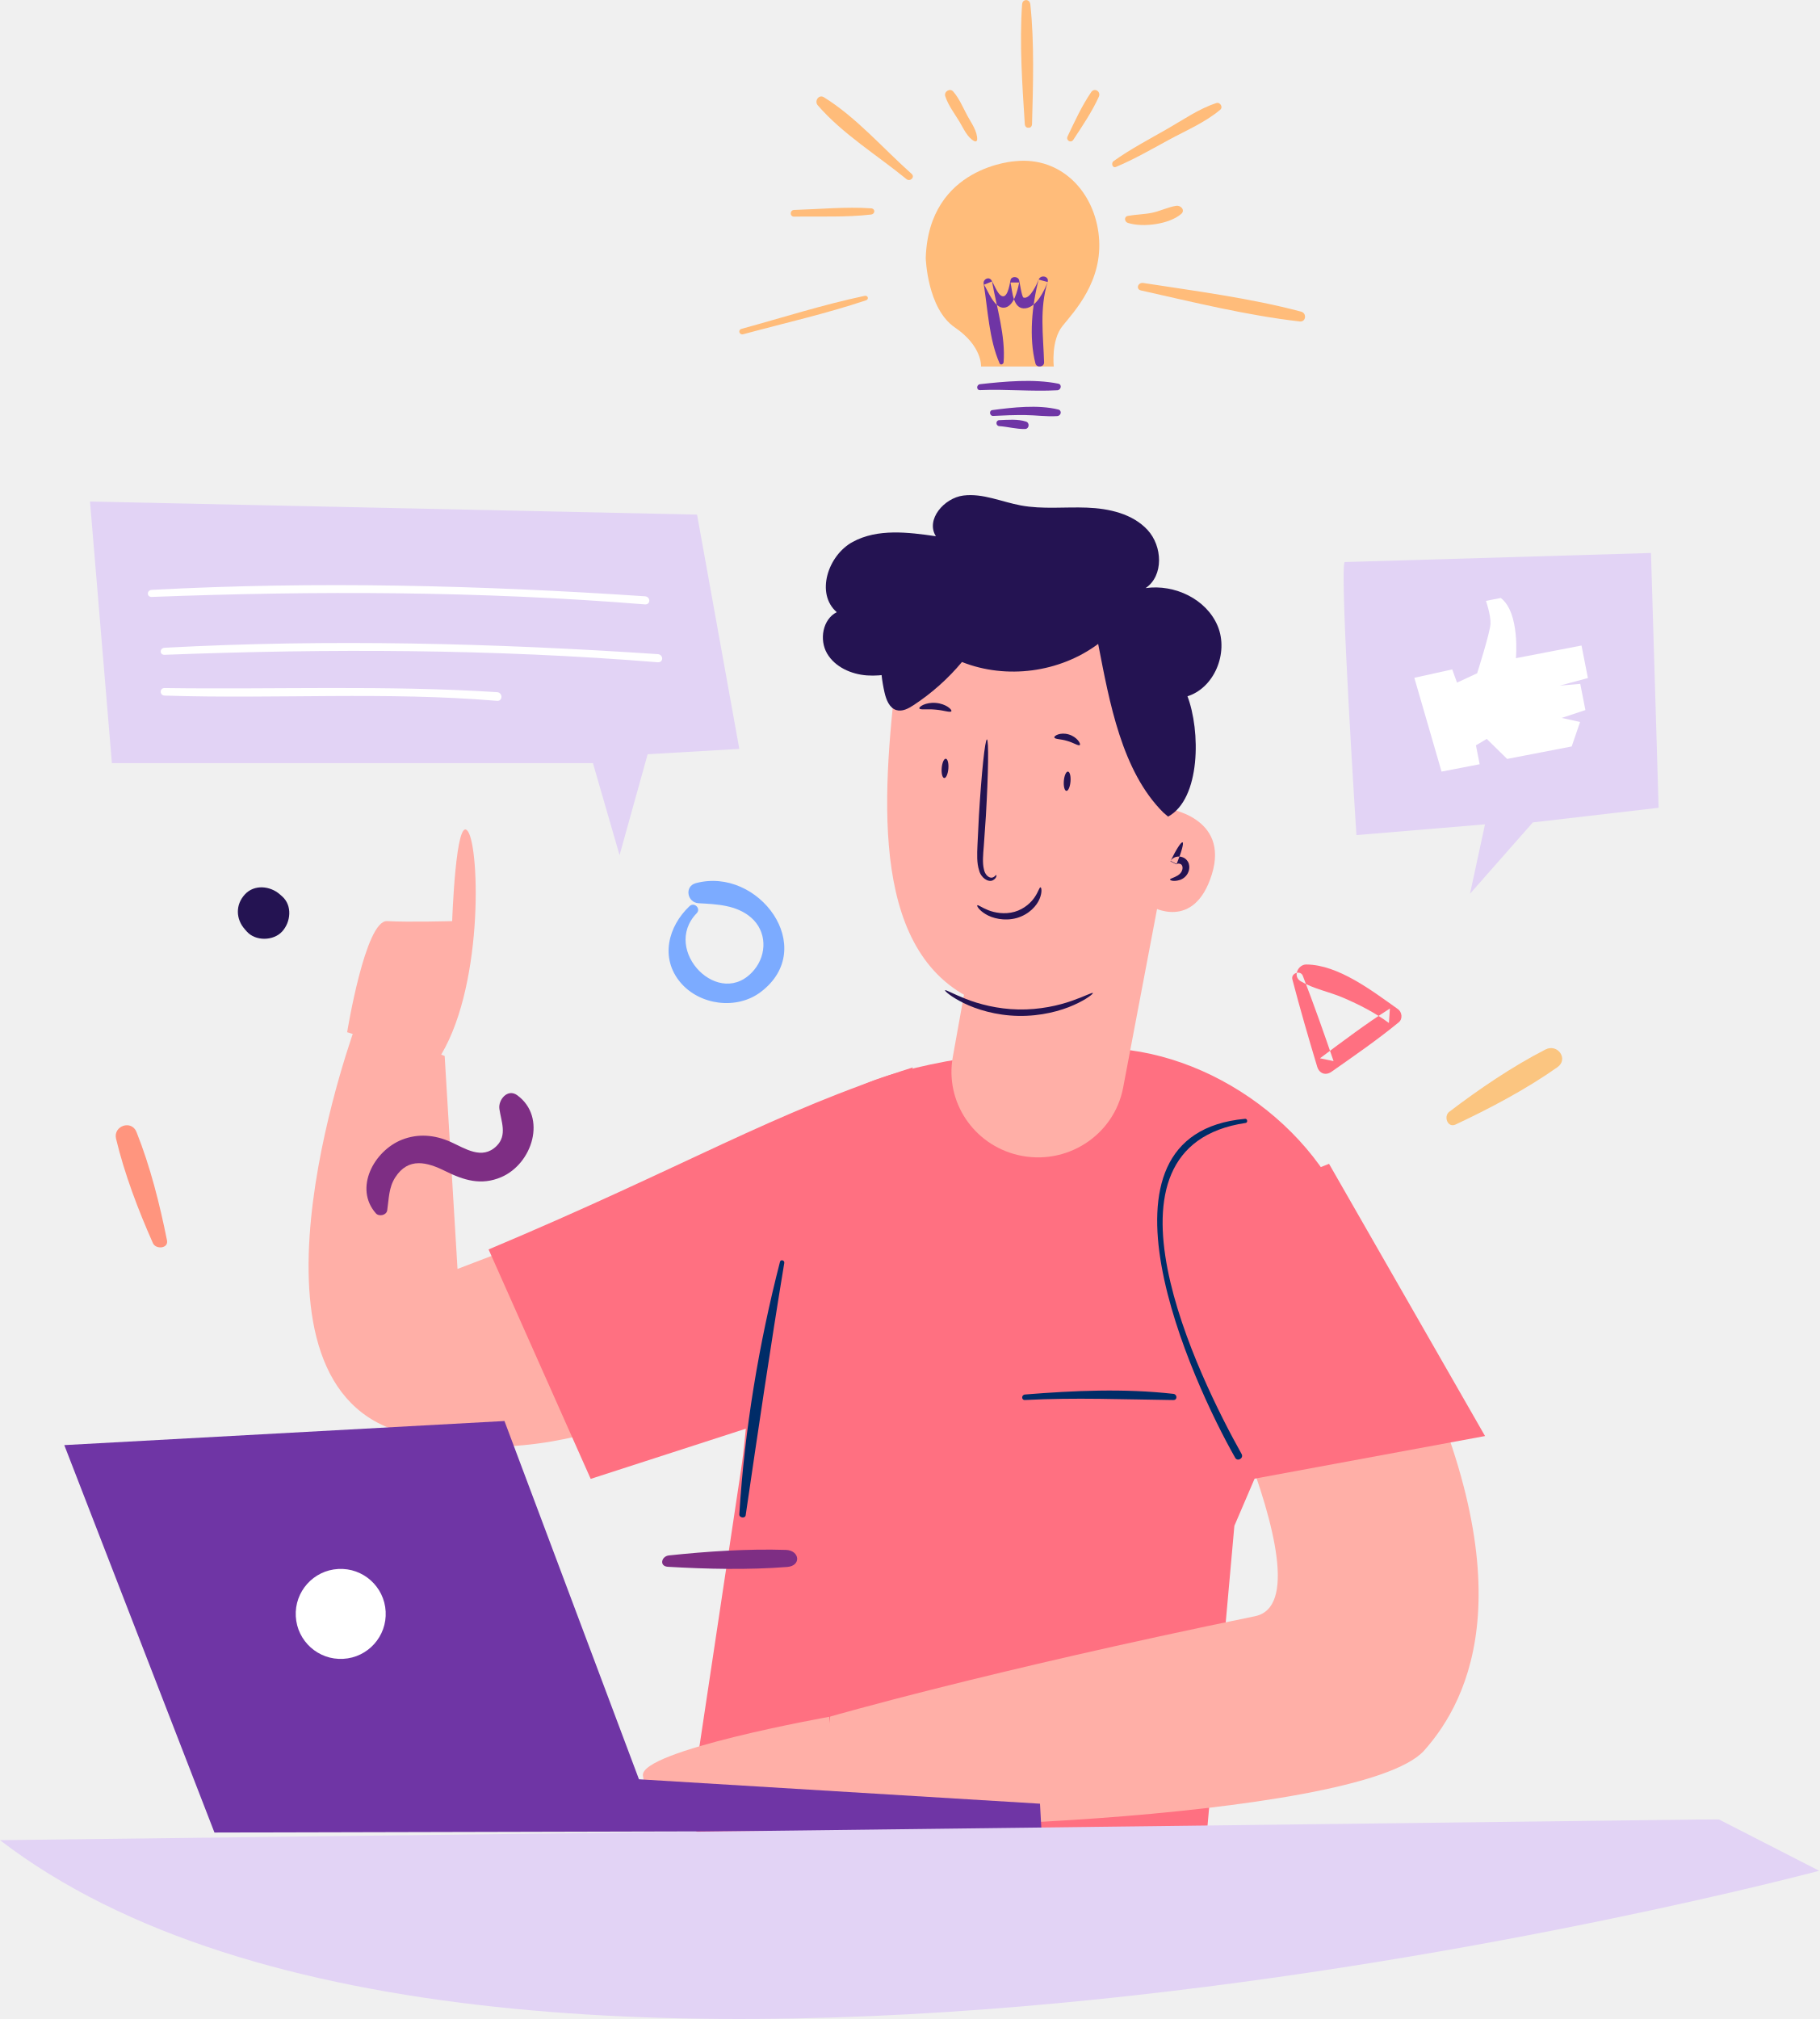
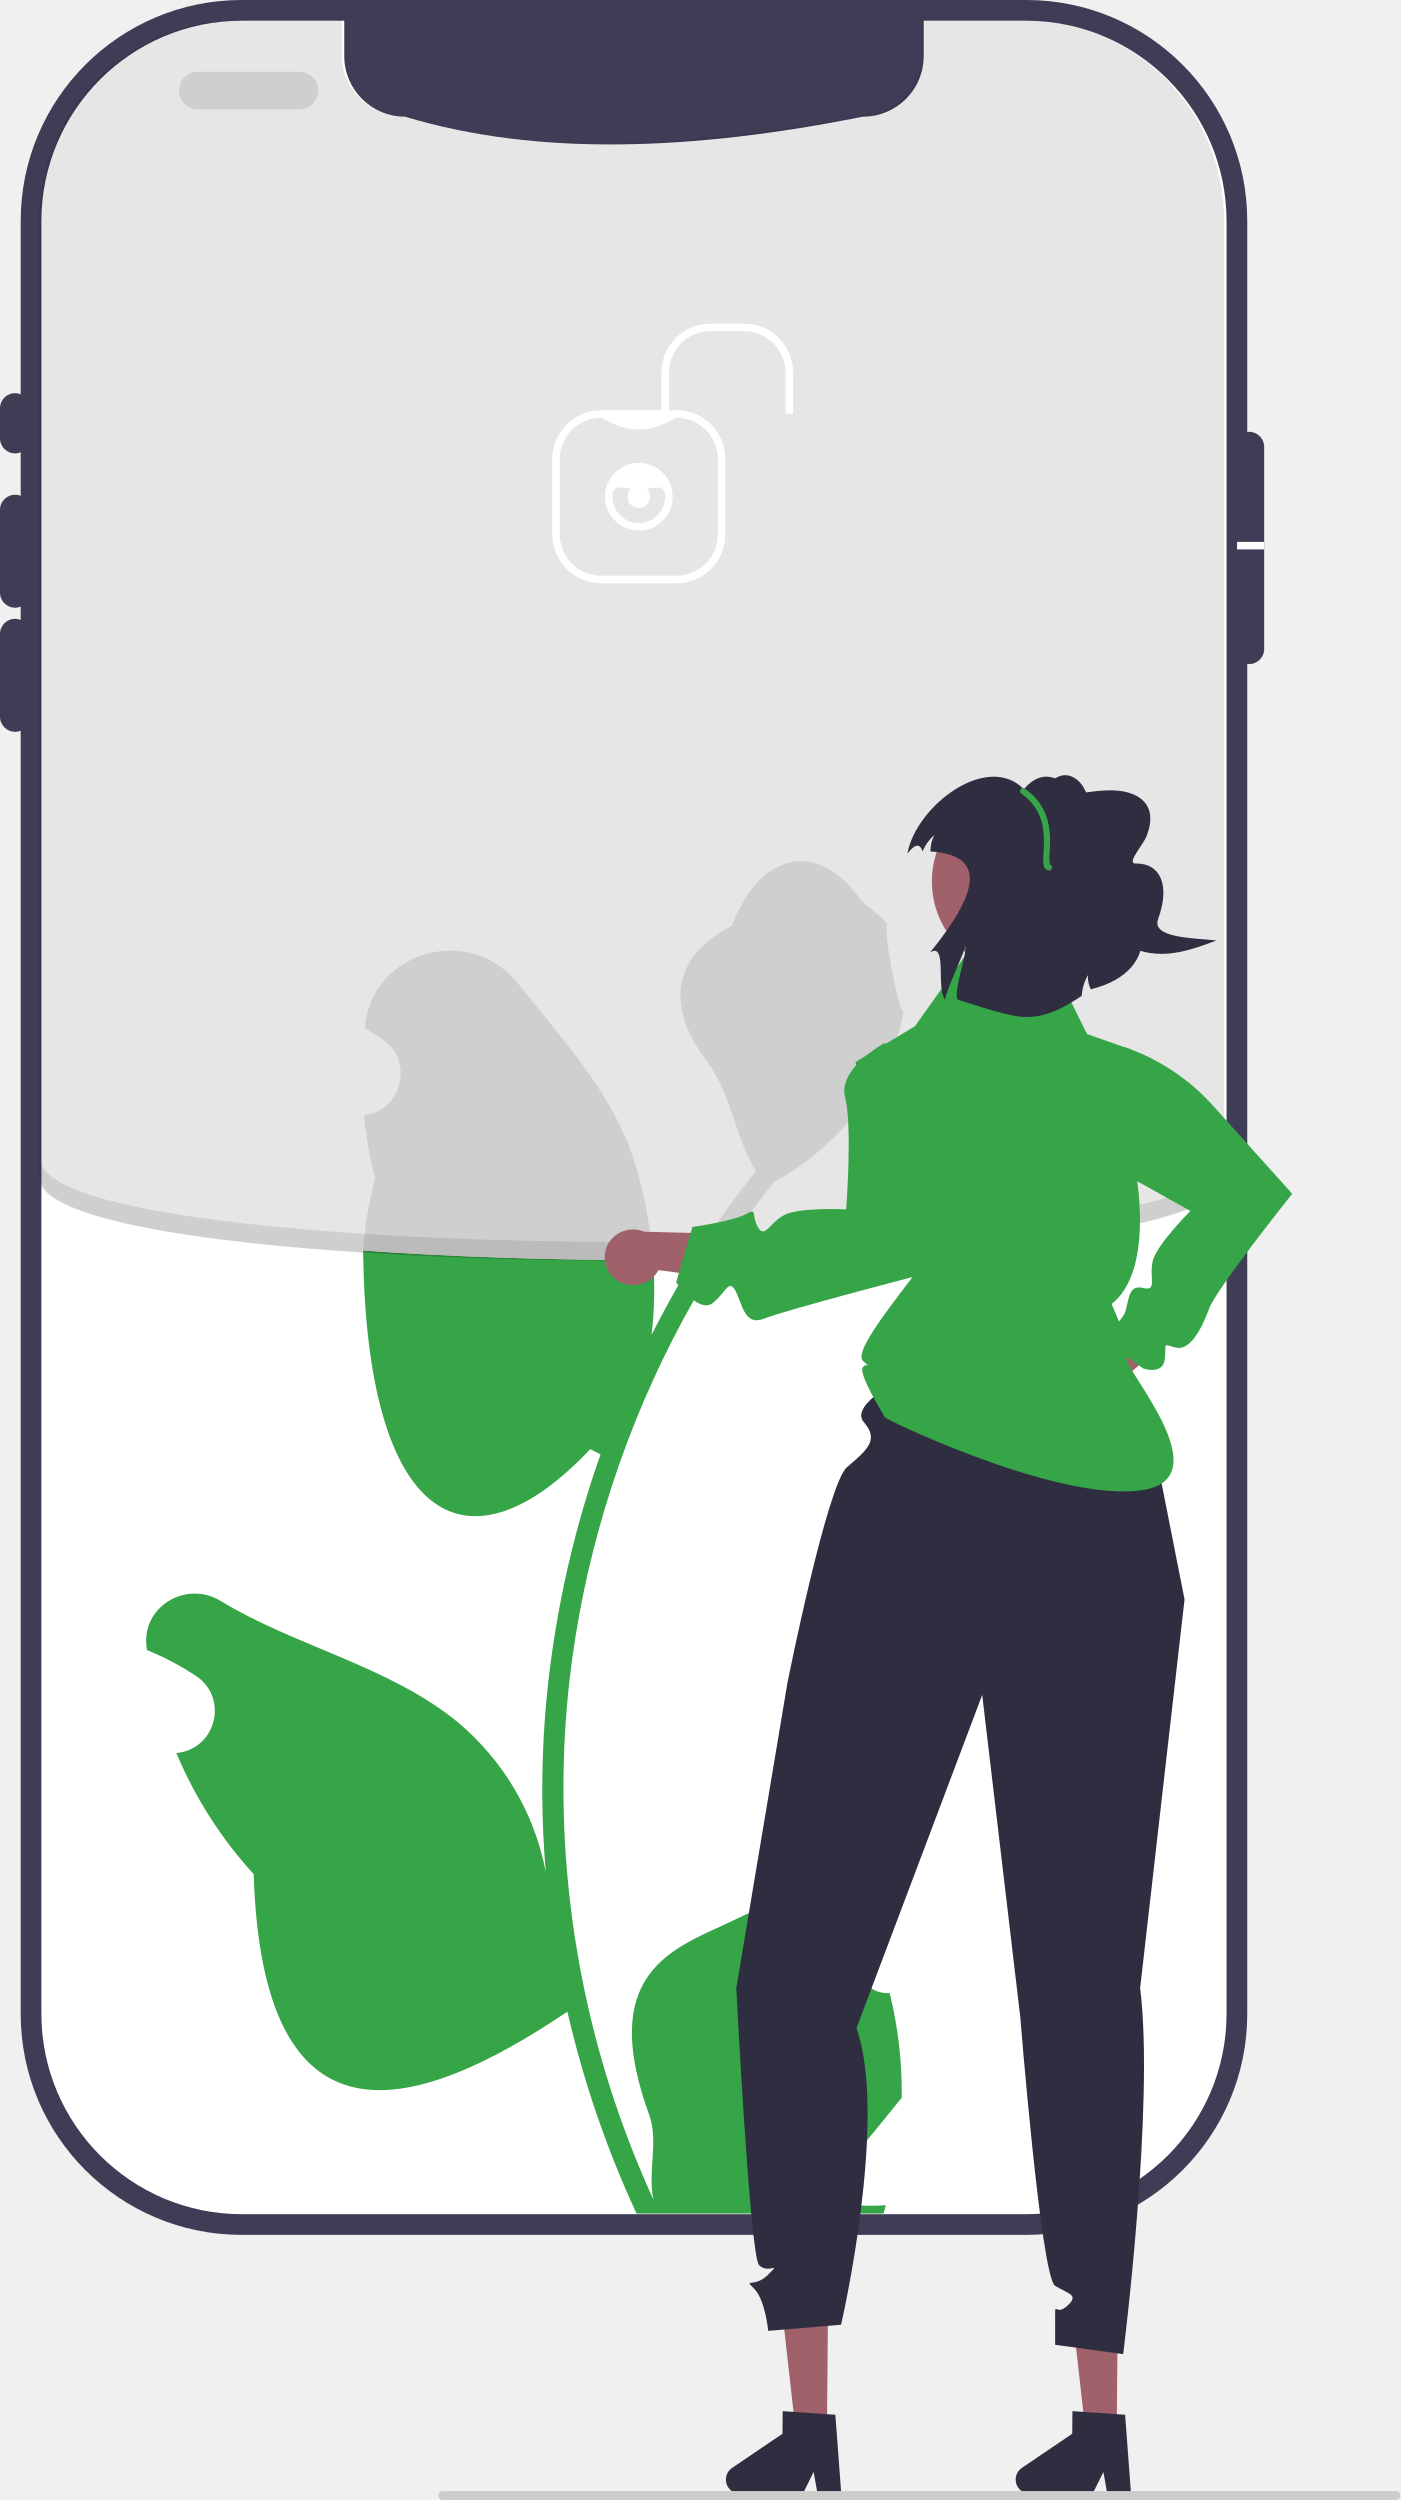
- <svg xmlns="http://www.w3.org/2000/svg" xmlns:xlink="http://www.w3.org/1999/xlink" width="283px" height="314px" viewBox="0 0 283 314" version="1.1">
-   <defs>
-     <polygon id="path-1" points="0 0.935 282.979 0.935 282.979 32 0 32" />
-     <polygon id="path-3" points="0.761 0.008 2.761 0.008 2.761 19.892 0.761 19.892" />
-   </defs>
-   <g id="Page-1" stroke="none" stroke-width="1" fill="none" fill-rule="evenodd">
-     <g id="03" transform="translate(-66, -98)">
-       <g id="Group-109" transform="translate(66, 98)">
-         <path d="M107.256,140.927 C103.921,144.082 102.654,148.993 105.832,152.782 C108.825,156.351 114.619,157.108 118.356,154.262 C127.38,147.398 117.975,134.73 108.236,137.352 C106.43,137.837 106.882,140.371 108.662,140.471 C111.511,140.63 114.557,140.739 116.833,142.704 C119.277,144.818 119.33,148.391 117.325,150.821 C112.018,157.254 102.797,147.781 108.371,142.029 C109.076,141.303 107.992,140.231 107.256,140.927" id="Fill-1" fill="#7CABFF" />
-         <path d="M201.028,152.315 C202.22,156.874 203.529,161.384 204.889,165.892 C205.218,166.977 206.213,167.316 207.115,166.682 C210.664,164.193 214.218,161.746 217.579,158.99 C218.226,158.46 218.085,157.392 217.445,156.938 C213.508,154.148 208.189,150.03 203.192,150 C201.922,149.994 201.033,151.839 202.321,152.607 C204.34,153.807 206.754,154.235 208.907,155.16 C211.395,156.226 213.857,157.477 216.049,159.097 C216.101,158.349 216.148,157.598 216.198,156.85 C212.438,159.242 208.901,161.919 205.325,164.587 C206.029,164.732 206.733,164.879 207.437,165.024 C205.911,160.572 204.346,156.149 202.655,151.761 C202.298,150.836 200.774,151.343 201.028,152.315" id="Fill-3" fill="#FF7081" />
-         <path d="M226.412,174.89 C231.83,172.343 237.374,169.415 242.255,165.977 C244.046,164.714 242.281,162.25 240.392,163.222 C235.174,165.904 230.088,169.371 225.433,172.907 C224.501,173.617 225.187,175.467 226.412,174.89" id="Fill-5" fill="#FBC580" />
-         <path d="M25.977,192.91 C24.848,187.274 23.378,181.424 21.235,176.061 C20.448,174.09 17.575,175.113 18.053,177.101 C19.367,182.588 21.484,188.147 23.78,193.325 C24.241,194.364 26.233,194.186 25.977,192.91" id="Fill-7" fill="#FF957E" />
-         <path d="M43.882,139.402 L43.539,139.1 C42.031,137.767 39.558,137.506 38.091,139.1 C36.609,140.711 36.664,142.924 38.091,144.535 C38.193,144.649 38.293,144.761 38.393,144.877 C39.744,146.396 42.524,146.353 43.882,144.877 C45.233,143.408 45.507,140.835 43.882,139.402" id="Fill-9" fill="#241352" />
-         <path d="M187.002,293.19 C187.002,293.19 129.925,306.421 107,283.573 L115.203,229.001 C117.696,213.314 116.21,183.134 128.264,172.427 C130.596,170.354 132.842,169.323 132.842,169.323 C141.298,165.253 156.341,163.055 170.787,163 C188.334,162.933 206.394,176.155 211,193.028 L192.008,237.299 L187.002,293.19 Z" id="Fill-11" fill="#FF7081" />
-         <path d="M182.335,199.783 C182.335,199.783 207.935,248.749 195.226,251.356 C153.404,259.934 129.132,266.969 129.132,266.969 L127,283.093 C127.623,285.531 211.607,283.425 221.555,272.22 C228.578,264.309 237.916,246.028 218.051,206.46 L212.016,193 L182.335,199.783 Z" id="Fill-13" fill="#FFAFA7" />
-         <path d="M135,172.907 L71.166,197.349 L69.168,164.228 L55.502,159 C55.502,159 35.685,212.164 60.468,222.062 C85.252,231.962 113.177,213.67 113.177,213.67 L135,172.907 Z" id="Fill-15" fill="#FFAFA7" />
-         <path d="M142,166 C120.03,173.052 106.928,181.317 76,194.315 L91.882,230 L119.255,221.145 L142,166 Z" id="Fill-17" fill="#FF7081" />
-         <polyline id="Fill-19" fill="#FF7081" points="179.006 192.407 194.978 230 231 223.337 206.732 181 178 192.407" />
-         <path d="M159.435,217.734 C167.16,217.328 174.79,217.644 182.509,217.74 C183.184,217.75 183.143,216.848 182.509,216.776 C174.902,215.916 167.048,216.26 159.435,216.878 C158.861,216.926 158.849,217.766 159.435,217.734" id="Fill-21" fill="#002C68" />
-         <path d="M193.684,174.001 C167.713,176.368 185.477,215.015 192.133,226.715 C192.501,227.367 193.497,226.783 193.131,226.127 C186.515,214.306 168.812,178.34 193.769,174.641 C194.126,174.588 194.047,173.967 193.684,174.001" id="Fill-23" fill="#002C68" />
-         <path d="M121.326,196.244 C118.03,209.038 115.817,222.343 115.001,235.517 C114.966,236.062 115.912,236.2 115.993,235.648 C117.909,222.55 119.836,209.488 121.995,196.421 C122.064,196.005 121.437,195.813 121.326,196.244" id="Fill-25" fill="#002C68" />
-         <path d="M183.297,125 C183.698,119.45 184.104,113.9 184.506,108.349 C188.881,107.12 191.157,101.54 189.409,97.355 C187.664,93.171 182.707,90.821 178.205,91.462 C181.045,89.534 180.829,84.93 178.498,82.413 C176.167,79.897 172.516,79.081 169.082,78.949 C165.649,78.817 162.175,79.232 158.797,78.608 C155.806,78.052 152.875,76.686 149.856,77.066 C146.837,77.447 143.951,80.835 145.579,83.398 C141.225,82.761 136.514,82.181 132.644,84.276 C128.775,86.37 126.833,92.329 130.157,95.206 C127.961,96.322 127.412,99.492 128.647,101.621 C129.882,103.747 132.411,104.866 134.868,105.043 C137.328,105.217 139.767,104.597 142.154,103.982" id="Fill-27" fill="#241352" />
-         <path d="M182.445,114.257 L181.58,125.747 C181.58,125.747 191.264,127.065 188.506,135.975 C185.743,144.885 179.119,140.987 179.119,140.987 C179.119,140.987 177.461,163.822 154.271,156.582 C135.814,150.818 136.942,126.713 139.285,106.162 C140.194,98.2 147.66,92.725 155.459,94.257 L169.401,96.997 C177.461,98.58 183.067,106 182.445,114.257" id="Fill-29" fill="#FFAFA7" />
-         <path d="M181,136 L174.705,169.15 C173.285,176.618 165.83,181.396 158.343,179.634 C151.406,177.999 146.963,171.308 148.209,164.374 L151.626,145.374 L181,136 Z" id="Fill-31" fill="#FFAFA7" />
-         <path d="M154.978,136.089 C155.015,136.076 155.084,136.575 154.41,136.92 C153.711,137.248 152.589,136.533 152.301,135.359 C151.927,134.228 151.983,132.859 152.044,131.453 C152.118,129.958 152.195,128.433 152.274,126.833 C152.666,120.279 153.219,114.983 153.52,115 C153.815,115.022 153.742,120.349 153.354,126.905 C153.242,128.501 153.139,130.028 153.035,131.521 C152.917,132.94 152.807,134.178 153.033,135.131 C153.197,136.094 153.864,136.566 154.298,136.494 C154.742,136.415 154.904,136.028 154.978,136.089" id="Fill-33" fill="#241352" />
-         <path d="M147.005,154.015 C147.113,153.888 148.247,154.578 150.243,155.356 C152.221,156.137 155.134,156.936 158.433,156.996 C161.737,157.057 164.683,156.368 166.698,155.659 C168.729,154.956 169.895,154.309 169.995,154.44 C170.079,154.534 169.06,155.402 167.029,156.306 C165.02,157.211 161.921,158.062 158.409,157.996 C154.9,157.933 151.846,156.967 149.879,155.989 C147.895,155.01 146.92,154.105 147.005,154.015" id="Fill-35" fill="#241352" />
-         <path d="M152.021,140.794 C152.154,140.692 152.687,141.147 153.703,141.545 C154.694,141.948 156.263,142.245 157.813,141.808 C159.362,141.362 160.441,140.313 160.983,139.476 C161.544,138.628 161.676,137.985 161.854,138 C161.988,137.998 162.156,138.71 161.713,139.78 C161.294,140.823 160.11,142.206 158.164,142.77 C156.208,143.315 154.337,142.801 153.308,142.169 C152.242,141.529 151.909,140.862 152.021,140.794" id="Fill-37" fill="#241352" />
-         <path d="M182,136.794 C181.986,136.628 182.566,136.546 183.209,136.151 C183.53,135.947 183.809,135.657 183.91,135.251 C184.013,134.838 183.895,134.453 183.572,134.35 C183.306,134.247 183.053,134.333 182.994,134.43 L182.059,133.949 C182.935,132.149 183.718,130.905 183.948,131.006 C184.174,131.107 183.777,132.518 183.024,134.373 L182.091,133.89 C182.483,133.226 183.342,133.075 183.963,133.327 C184.418,133.476 184.819,133.93 184.927,134.359 C185.055,134.796 185.001,135.218 184.87,135.567 C184.614,136.279 184.009,136.697 183.543,136.85 C182.568,137.157 181.996,136.917 182,136.794" id="Fill-39" fill="#241352" />
-         <path d="M164.007,114.698 C163.908,114.44 164.936,113.834 166.234,114.22 C167.535,114.598 168.162,115.69 167.964,115.862 C167.771,116.066 167.019,115.512 165.997,115.228 C164.986,114.914 164.083,114.982 164.007,114.698" id="Fill-41" fill="#241352" />
-         <path d="M143.01,110.176 C142.882,109.928 144.01,109.176 145.588,109.322 C147.167,109.456 148.149,110.396 147.981,110.616 C147.822,110.866 146.794,110.46 145.5,110.36 C144.205,110.23 143.124,110.45 143.01,110.176" id="Fill-43" fill="#241352" />
-         <path d="M180.968,126.379 C174.485,119.934 172.58,109.197 170.821,100.144 C164.818,104.602 156.558,105.698 149.636,102.956 C147.462,105.56 144.91,107.833 142.089,109.678 C141.286,110.203 140.334,110.714 139.422,110.432 C138.334,110.097 137.85,108.826 137.59,107.698 C136.762,104.086 136.733,100.22 137.968,96.733 C139.204,93.244 141.792,90.181 145.186,88.842 C148.811,87.409 152.892,88.032 156.655,89.027 C162.325,90.527 167.791,92.829 172.848,95.848 C177.808,98.81 182.574,102.731 184.677,108.188 C186.782,113.642 186.773,124.242 181.699,127" id="Fill-45" fill="#241352" />
-         <path d="M165.882,123 C165.594,122.982 165.416,122.294 165.48,121.466 C165.546,120.637 165.832,119.982 166.118,120 C166.406,120.018 166.586,120.706 166.518,121.534 C166.454,122.361 166.168,123.018 165.882,123" id="Fill-47" fill="#241352" />
-         <path d="M146.881,121 C146.593,120.982 146.415,120.294 146.481,119.466 C146.545,118.637 146.831,117.982 147.117,118 C147.405,118.018 147.585,118.706 147.519,119.534 C147.453,120.361 147.169,121.018 146.881,121" id="Fill-49" fill="#241352" />
-         <path d="M54,160.531 C54,160.531 56.826,143.066 60.205,143.254 C63.583,143.442 70.336,143.254 70.336,143.254 C70.336,143.254 70.9,126.642 72.778,129.285 C74.653,131.928 75.243,154.278 68.006,165 L54,160.531 Z" id="Fill-51" fill="#FFAFA7" />
-         <path d="M129,267 C129,267 99.428,272.263 100.008,276.165 C100.585,280.066 102.662,284 102.662,284 L129,283.37 L129,267 Z" id="Fill-53" fill="#FFAFA7" />
-         <polygon id="Fill-55" fill="#6F35A5" points="162 284.691 161.771 280.515 99.39 276.718 78.469 221 10 224.747 33.359 285" />
-         <path d="M48.008,251.274 C48.16,254.031 50.518,256.143 53.277,255.992 C56.034,255.84 58.147,253.483 57.992,250.724 C57.841,247.967 55.484,245.855 52.727,246.008 C49.968,246.16 47.857,248.518 48.008,251.274" id="Fill-57" fill="#FFFFFF" />
-         <path d="M46.011,251.385 C46.224,255.245 49.526,258.202 53.385,257.989 C57.246,257.778 60.201,254.476 59.989,250.615 C59.778,246.755 56.476,243.798 52.615,244.011 C48.755,244.222 45.798,247.524 46.011,251.385" id="Fill-59" fill="#FFFFFF" />
-         <g id="Group-63" transform="translate(0, 282)">
-           <mask id="mask-2" fill="white">
-             <use xlink:href="#path-1" />
-           </mask>
-           <g id="Clip-62" />
-           <path d="M-0.001,4.188 L267.325,0.935 L282.979,8.949 C282.979,8.949 77.762,63.857 -0.001,4.188" id="Fill-61" fill="#E2D3F5" mask="url(#mask-2)" />
-         </g>
-         <path d="M158.032,25.057 C158.032,25.057 144.454,25.732 144,40.129 C144,40.129 144.228,48.001 148.528,50.925 C152.827,53.848 152.6,57 152.6,57 L163.914,57 C163.914,57 163.463,52.951 165.273,50.7 C167.083,48.45 171.609,43.728 170.932,36.755 C170.252,29.78 165.045,24.382 158.032,25.057" id="Fill-64" fill="#FFBC7A" />
-         <path d="M152.458,60.673 C156.455,60.493 160.499,60.919 164.471,60.695 C165.043,60.661 165.239,59.795 164.613,59.669 C160.752,58.893 156.339,59.323 152.458,59.747 C151.863,59.811 151.832,60.701 152.458,60.673" id="Fill-66" fill="#6F35A5" />
-         <path d="M154.486,64.689 C156.141,64.599 157.808,64.535 159.467,64.551 C161.118,64.567 162.81,64.823 164.451,64.711 C165.054,64.669 165.24,63.841 164.6,63.685 C161.424,62.909 157.562,63.357 154.353,63.779 C153.804,63.853 153.932,64.719 154.486,64.689" id="Fill-68" fill="#6F35A5" />
-         <path d="M155.435,66.272 C156.758,66.366 158.124,66.75 159.442,66.722 C160.094,66.706 160.213,65.762 159.593,65.562 C158.313,65.148 156.762,65.292 155.435,65.346 C154.851,65.37 154.859,66.23 155.435,66.272" id="Fill-70" fill="#6F35A5" />
-         <path d="M156.111,56.351 C156.437,52.277 155.025,47.77 154.309,43.772 C153.897,43.941 153.488,44.108 153.077,44.278 C153.671,45.223 154.655,47.952 156.167,47.854 C157.73,47.753 158.311,45.043 158.529,43.939 L157.182,43.939 C157.484,45.198 157.521,48.233 159.554,47.945 C161.276,47.702 162.436,45.219 162.962,43.857 C162.499,43.732 162.031,43.607 161.563,43.482 C160.523,47.467 160.024,52.512 161.064,56.527 C161.252,57.25 162.431,57.106 162.409,56.351 C162.281,52.129 161.674,47.996 162.962,43.857 C163.241,42.968 161.896,42.653 161.563,43.482 C161.371,43.952 160.259,46.626 159.206,46.281 C158.94,46.194 158.59,43.81 158.529,43.58 C158.374,42.956 157.306,42.907 157.182,43.58 C157.029,44.398 156.679,46.628 155.686,45.961 C155.112,45.576 154.605,44.204 154.241,43.616 C153.826,42.943 152.896,43.419 153.009,44.121 C153.66,48.119 153.839,52.777 155.491,56.516 C155.634,56.838 156.089,56.635 156.111,56.351" id="Fill-72" fill="#6F35A5" />
-         <path d="M115.625,51.977 C121.969,50.261 128.516,48.782 134.71,46.705 C135.205,46.538 135.024,45.9 134.486,46.014 C128.029,47.377 121.69,49.409 115.353,51.142 C114.733,51.312 114.997,52.147 115.625,51.977" id="Fill-74" fill="#FFBC7A" />
-         <path d="M123.544,33.692 C127.485,33.618 131.586,33.826 135.496,33.364 C136.153,33.286 136.183,32.446 135.496,32.4 C131.566,32.126 127.482,32.534 123.544,32.652 C122.822,32.674 122.815,33.706 123.544,33.692" id="Fill-76" fill="#FFBC7A" />
-         <path d="M141.81,27.045 C137.396,23.122 133.182,18.226 128.153,15.122 C127.365,14.636 126.632,15.716 127.204,16.378 C131.061,20.838 136.473,24.152 141.01,27.861 C141.569,28.319 142.369,27.54 141.81,27.045" id="Fill-78" fill="#FFBC7A" />
-         <path d="M151.999,21.709 C152.041,20.404 151.1,19.15 150.511,18.064 C149.815,16.78 149.213,15.292 148.255,14.217 C147.77,13.675 146.791,14.229 147.04,14.982 C147.504,16.387 148.46,17.634 149.218,18.879 C149.857,19.94 150.477,21.422 151.581,21.966 C151.773,22.061 151.99,21.95 151.999,21.709" id="Fill-80" fill="#FFBC7A" />
-         <g id="Group-84" transform="translate(158, 0)">
-           <mask id="mask-4" fill="white">
-             <use xlink:href="#path-3" />
-           </mask>
-           <g id="Clip-83" />
-           <path d="M2.532,19.293 C2.702,13.199 2.91,6.753 2.27,0.691 C2.174,-0.206 1.05,-0.235 0.986,0.691 C0.566,6.777 1.014,13.207 1.408,19.293 C1.458,20.084 2.51,20.1 2.532,19.293" id="Fill-82" fill="#FFBC7A" mask="url(#mask-4)" />
-         </g>
-         <path d="M166.948,21.749 C168.366,19.589 169.842,17.424 170.919,15.057 C171.301,14.222 170.243,13.582 169.73,14.334 C168.272,16.472 167.179,18.871 166.062,21.213 C165.772,21.827 166.575,22.317 166.948,21.749" id="Fill-85" fill="#FFBC7A" />
-         <path d="M173.588,25.96 C176.433,24.767 179.112,23.217 181.819,21.745 C184.491,20.294 187.484,19.031 189.812,17.063 C190.286,16.66 189.781,15.839 189.206,16.028 C186.481,16.912 184.016,18.651 181.536,20.065 C178.73,21.667 175.841,23.186 173.208,25.065 C172.797,25.358 173.033,26.191 173.588,25.96" id="Fill-87" fill="#FFBC7A" />
-         <path d="M175.445,34.669 C177.82,35.421 181.902,34.866 183.745,33.264 C184.387,32.707 183.703,31.89 182.94,32.012 C181.673,32.212 180.504,32.817 179.242,33.084 C177.986,33.349 176.701,33.345 175.445,33.578 C174.797,33.699 174.909,34.497 175.445,34.669" id="Fill-89" fill="#FFBC7A" />
-         <path d="M177.484,45.172 C185.563,46.98 193.9,49.046 202.165,49.993 C203.163,50.107 203.298,48.709 202.398,48.469 C194.479,46.362 185.977,45.269 177.842,44.01 C177.006,43.882 176.629,44.98 177.484,45.172" id="Fill-91" fill="#FFBC7A" />
-         <path d="M60.229,188.242 C60.505,186.432 60.452,184.708 61.48,183.111 C63.531,179.93 66.441,180.731 69.258,182.129 C72.13,183.555 74.832,184.408 77.954,183.078 C82.829,180.997 85.115,173.749 80.465,170.34 C78.959,169.235 77.476,171.058 77.678,172.454 C77.958,174.404 78.94,176.548 77.245,178.225 C74.98,180.467 72.323,178.585 70.062,177.579 C67.619,176.493 65.024,176.255 62.504,177.258 C58.167,178.988 55.022,184.786 58.467,188.701 C58.952,189.254 60.111,189.005 60.229,188.242" id="Fill-93" fill="#7E2E84" />
-         <path d="M103.89,243.671 C109.976,244.029 116.373,244.173 122.45,243.698 C124.683,243.522 124.407,241.111 122.241,241.045 C116.257,240.859 109.986,241.273 104.056,241.903 C102.867,242.029 102.511,243.589 103.89,243.671" id="Fill-95" fill="#7E2E84" />
-         <path d="M209.154,87.412 C208.344,88.994 210.994,129.878 210.994,129.878 L230.992,128.206 L228.66,139 L238.432,127.905 L258,125.63 L256.812,86 L209.154,87.412 Z" id="Fill-97" fill="#E2D3F5" />
-         <path d="M220,105.414 L224.235,120 L230.162,118.855 L229.583,115.918 L231.264,114.917 L234.439,118.029 L244.479,116.09 L245.78,112.286 L242.923,111.653 L246.611,110.431 L245.81,106.356 L242.62,106.633 L247,105.45 L246.004,100.393 L235.802,102.363 C235.802,102.363 236.46,95.297 233.448,93 L231.142,93.447 C231.142,93.447 231.92,95.665 231.847,97.033 C231.777,98.4 229.771,104.711 229.771,104.711 L226.638,106.163 L225.895,104.106 L220,105.414 Z" id="Fill-99" fill="#FFFFFF" />
-         <polygon id="Fill-101" fill="#E2D3F5" points="14 78 17.406 118.685 92.232 118.685 96.373 133 100.742 117.302 115 116.472 108.428 80.032" />
-         <path d="M23.598,92.836 C49.221,91.86 74.754,91.926 100.314,93.997 C101.226,94.07 101.231,92.797 100.314,92.735 C74.784,91.021 49.168,90.368 23.598,91.74 C22.806,91.783 22.796,92.866 23.598,92.836" id="Fill-103" fill="#FFFFFF" />
-         <path d="M25.598,101.836 C51.22,100.86 76.755,100.926 102.314,102.997 C103.226,103.07 103.231,101.797 102.314,101.733 C76.785,100.021 51.169,99.368 25.598,100.741 C24.806,100.784 24.796,101.866 25.598,101.836" id="Fill-105" fill="#FFFFFF" />
-         <path d="M25.602,108.179 C42.91,108.731 60.018,107.543 77.31,108.997 C78.227,109.075 78.233,107.707 77.31,107.647 C60.037,106.537 42.895,107.247 25.602,107.007 C24.797,106.995 24.802,108.153 25.602,108.179" id="Fill-107" fill="#FFFFFF" />
-       </g>
-     </g>
-   </g>
+ <svg xmlns="http://www.w3.org/2000/svg" data-name="Layer 1" width="372.193" height="664.464" viewBox="0 0 372.193 664.464">
+   <rect x="5.5" width="326" height="594" rx="58.728" fill="#3f3d56" />
+   <path d="M739.904,176.5v476.54a53.292,53.292,0,0,1-53.23,53.23h-208.54a53.292,53.292,0,0,1-53.23-53.23v-476.54a53.292,53.292,0,0,1,53.23-53.23h27.27v9.42a16.081,16.081,0,0,0,16.08,16.08c35.305,10.665,76.747,9,121.84,0a16.081,16.081,0,0,0,16.08-16.08v-9.42h27.27A53.292,53.292,0,0,1,739.904,176.5Z" transform="translate(-413.9033 -117.768)" fill="#fff" />
+   <path d="M417.903,238.268a4.005,4.005,0,0,1-4-4v-8a4,4,0,1,1,8,0v8A4.005,4.005,0,0,1,417.903,238.268Z" transform="translate(-413.9033 -117.768)" fill="#3f3d56" />
+   <path d="M417.903,279.289a4.005,4.005,0,0,1-4-4l0-22.021a4,4,0,1,1,8,0l0,22.021A4.005,4.005,0,0,1,417.903,279.289Z" transform="translate(-413.9033 -117.768)" fill="#3f3d56" />
+   <path d="M417.903,312.268a4.005,4.005,0,0,1-4-4V286.247a4,4,0,0,1,8,0V308.268A4.005,4.005,0,0,1,417.903,312.268Z" transform="translate(-413.9033 -117.768)" fill="#3f3d56" />
+   <path d="M745.905,232.54a3.997,3.997,0,0,0-4,3.99v53.74a4,4,0,0,0,8,0V236.53A4.003,4.003,0,0,0,745.905,232.54Z" transform="translate(-413.9033 -117.768)" fill="#3f3d56" />
+   <path d="M493.489,146.841h-27a5,5,0,0,1,0-10h27a5,5,0,0,1,0,10Z" transform="translate(-413.9033 -117.768)" fill="#e6e6e6" />
+   <path d="M650.362,647.495c-7.524.471-11.683-8.877-5.99-14.326.208-.828.358-1.423.566-2.251q-.112-.271-.225-.541c-7.609-18.144-23.017-7.958-40.943.152-14.785,6.689-29.687,15.404-17.321,49.336,2.597,7.128-.518,15.196,1.153,22.583A263.258,263.258,0,0,1,563.655,593.109a254.101,254.101,0,0,1,1.576-28.347q1.306-11.574,3.623-22.983a267.545,267.545,0,0,1,35.917-89.193q-3.296.044-6.602.071-5.95,9.715-11.089,19.891a100.252,100.252,0,0,0,.385-19.849c-26.731-.01-53.442-.865-77.058-2.565.896,72.379,27.613,87.472,60.376,52.807.917.47,1.812.941,2.729,1.388a273.582,273.582,0,0,0-14.726,69.302,259.474,259.474,0,0,0,.188,41.896q-.035-.247-.071-.494a68.565,68.565,0,0,0-23.407-39.591C517.484,560.646,492.036,555.197,472.603,543.303c-9.354-5.725-21.341,1.673-19.708,12.518q.039.26.079.519a75.332,75.332,0,0,1,8.445,4.069q2.341,1.321,4.584,2.804c8.521,5.635,5.576,18.844-4.52,20.402l-.229.035c-.165.024-.306.047-.47.071a111.645,111.645,0,0,0,20.536,32.157c2.409,74.338,41.522,64.752,83.369,36.58h.024a273.503,273.503,0,0,0,18.372,53.635h65.632c.235-.729.447-1.482.659-2.211a74.578,74.578,0,0,1-18.161-1.082c4.87-5.975,9.739-11.998,14.608-17.973a4.089,4.089,0,0,0,.306-.353c2.47-3.058,4.964-6.093,7.434-9.151l.001-.004a109.228,109.228,0,0,0-3.201-27.825Z" transform="translate(-413.9033 -117.768)" fill="#36a547" />
+   <path d="M580.427,420.796c-6.367-15.36-18.301-28.296-28.811-41.575-12.624-15.95-38.51-8.989-40.734,11.23q-.032.294-.063.587,2.342,1.321,4.584,2.804c8.521,5.635,5.576,18.844-4.52,20.402l-.229.035a111.551,111.551,0,0,0,2.94,16.679,101.224,101.224,0,0,0-3.19,19.177c23.616,1.7,50.328,2.555,77.058,2.565C586.598,440.943,583.984,429.367,580.427,420.796Z" transform="translate(-413.9033 -117.768)" fill="#e6e6e6" />
+   <path d="M649.141,401.33a54.06,54.06,0,0,0,4.917-14.773c-1.435.188-5.411-21.666-4.328-23.007-2-3.035-5.579-4.543-7.763-7.504-10.862-14.727-25.827-12.155-33.639,7.857-16.689,8.423-16.851,22.392-6.61,35.827,6.515,8.547,7.41,20.113,13.127,29.264-.588.753-1.2,1.482-1.788,2.235a263.619,263.619,0,0,0-16.886,24.429q3.306-.027,6.602-.071a259.313,259.313,0,0,1,16.894-23.675A70.871,70.871,0,0,0,649.141,401.33Z" transform="translate(-413.9033 -117.768)" fill="#e6e6e6" />
+   <path d="M739.242,176.284v254.54c0,29.35-315,29.35-315,0v-254.54a53.292,53.292,0,0,1,53.23-53.23h27.27v9.42a16.081,16.081,0,0,0,16.08,16.08c33.805,10.617,75.539,8.869,121.84,0a16.081,16.081,0,0,0,16.08-16.08v-9.42h27.27A53.292,53.292,0,0,1,739.242,176.284Z" transform="translate(-413.9033 -117.768)" opacity="0.1" />
+   <path d="M611.695,203.79h-9a13.014,13.014,0,0,0-13,13v10h-16a13.014,13.014,0,0,0-13,13v20a13.014,13.014,0,0,0,13,13h20a13.014,13.014,0,0,0,13-13v-20a13.014,13.014,0,0,0-13-13h-2v-10a11.012,11.012,0,0,1,11-11h9a11.012,11.012,0,0,1,11,11v11h2v-11A13.014,13.014,0,0,0,611.695,203.79Zm-7,36v20a11.012,11.012,0,0,1-11,11h-20a11.012,11.012,0,0,1-11-11v-20a11.012,11.012,0,0,1,11-11c9.469,5.509,14.686,2.66,20,0A11.012,11.012,0,0,1,604.695,239.79Z" transform="translate(-413.9033 -117.768)" fill="#fff" />
+   <path d="M583.695,258.79a9,9,0,1,0-9-9A9.01,9.01,0,0,0,583.695,258.79Zm0-11c3.86,0,7-1.86,7,2a7,7,0,1,1-14,0C576.695,245.93,579.835,247.79,583.695,247.79Z" transform="translate(-413.9033 -117.768)" fill="#fff" />
+   <circle cx="169.791" cy="132.022" r="3" fill="#fff" />
+   <rect x="328.791" y="144.022" width="7.21" height="2" fill="#fff" />
+   <path d="M424.695,425.843v5c0,29.35,315,29.35,315,0v-5C739.695,455.193,424.695,455.193,424.695,425.843Z" transform="translate(-413.9033 -117.768)" opacity="0.1" />
+   <path d="M702.922,497.386a7.665,7.665,0,0,0,6.019-8.835,7.353,7.353,0,0,0-.327-1.171l20.489-17.183-5.061-13.464-25.522,26.573a7.644,7.644,0,0,0-4.326,8.268,7.315,7.315,0,0,0,8.531,5.851h0Q702.824,497.407,702.922,497.386Z" transform="translate(-413.9033 -117.768)" fill="#a0616a" />
+   <path d="M712.57,395.996l-8.125,6.479s-9.71,17.653-2.75,21.315,28.598,15.838,28.598,15.838-8.943,8.902-9.997,13.226,1.28,8.166-2.426,7.261-3.811,2.04-4.716,5.746-6.931,7.119-6.931,7.119L717.742,481.48s5.332,1.883,5.769-2.591-.777-3.843,2.929-2.939,6.829-4.895,8.803-10.304S757.357,435.064,757.357,435.064l-21.071-23.448a55.998,55.998,0,0,0-23.716-15.619Z" transform="translate(-413.9033 -117.768)" fill="#36a547" />
+   <polygon points="296.815 645.673 288.426 645.602 284.713 612.491 297.094 612.596 296.815 645.673" fill="#a0616a" />
+   <path d="M683.848,776.78a3.755,3.755,0,0,0,3.718,3.783l16.679.139,2.92-5.918,1.072,5.949,6.293.057-1.589-21.217-2.189-.146-8.931-.616-2.881-.193-.051,6.003-13.398,9.087A3.749,3.749,0,0,0,683.848,776.78Z" transform="translate(-413.9033 -117.768)" fill="#2f2e41" />
+   <polygon points="219.799 645.673 211.411 645.602 207.697 612.491 220.078 612.596 219.799 645.673" fill="#a0616a" />
+   <path d="M606.833,776.78a3.755,3.755,0,0,0,3.718,3.783l16.679.139,2.92-5.918,1.072,5.949,6.293.057-1.589-21.217-2.189-.146-8.931-.616-2.881-.193-.051,6.003-13.398,9.087A3.749,3.749,0,0,0,606.833,776.78Z" transform="translate(-413.9033 -117.768)" fill="#2f2e41" />
+   <path d="M655.406,483.055s-16.108,7.935-11.908,12.711.748,7.477-4.486,11.964-15.771,57.04-15.771,57.04l-13.644,81.409s3.62,71.084,6.05,73.616,6.168-1.207,2.429,2.532-6.73.748-3.739,3.739,3.739,11.216,3.739,11.216l19.376-1.633s12.612-54.639,4.095-78.844l33.412-88.545,10.101,85.437s5.545,69.378,9.283,71.621,6.432,2.394,3.216,5.31-3.216-1.571-3.216,2.915v7.441l18.087,2.483s8.401-66.511,4.504-97.287L728.738,542.873l-9.196-46.553-9.497-12.517Z" transform="translate(-413.9033 -117.768)" fill="#2f2e41" />
+   <path d="M577.677,457.876a7.665,7.665,0,0,0,10.585-1.503,7.354,7.354,0,0,0,.645-1.03l26.501,3.57,6.543-12.81-36.832-.965a7.644,7.644,0,0,0-9.025,2.372,7.315,7.315,0,0,0,1.421,10.247l0,0Q577.595,457.818,577.677,457.876Z" transform="translate(-413.9033 -117.768)" fill="#a0616a" />
+   <path d="M659.114,396.713l-10.262-1.641s-12.316,6.724-10.334,14.335.285,29.795.285,29.795-12.603-.613-16.51,1.52-5.173,6.446-7.001,3.098.099-5.125-3.249-3.297-14.105,3.355-14.105,3.355l-4.324,14.724s6.008,8.261,9.609,5.571,4.31-6.7,6.138-3.351,2.338,9.589,7.665,7.405,43.379-12.094,43.379-12.094l4.599-45.974Z" transform="translate(-413.9033 -117.768)" fill="#36a547" />
+   <path d="M649.099,494.406s-7.245-11.563-5.866-13.259,3.107,1.235,0-1.726,14.317-22.721,15.461-25.632S641.254,400.058,641.254,400.058l15.829-9.533,13.378-18.821,23.926,3.828,8.418,17.064L714.695,396.79l1,1v31s5.292,26.461-6.351,35.57c0,0,5.555,12.101,4.06,14.344s25.393,31.719,4.291,35.086C694.581,517.478,645.277,493.099,649.099,494.406Z" transform="translate(-413.9033 -117.768)" fill="#36a547" />
+   <path d="M530.427,781.042a1.186,1.186,0,0,0,1.19,1.19h253.29a1.19,1.19,0,1,0,0-2.38h-253.29A1.187,1.187,0,0,0,530.427,781.042Z" transform="translate(-413.9033 -117.768)" fill="#ccc" />
+   <circle cx="272.045" cy="234.283" r="24.363" fill="#a0616a" />
+   <path d="M704.774,334.04c-.251-2.193-1.753-4.903-2.799-6.846s-3.064-3.531-5.267-3.395a5.618,5.618,0,0,0-4.304,2.925,11.781,11.781,0,0,0-1.339,5.201,27.241,27.241,0,0,0,8.858,21.691c1.708,1.531,3.762,2.894,6.056,2.946a7.811,7.811,0,0,0,5.532-2.488c3.712-3.717,4.273-9.828,2.291-14.693s-2.867-6.758-7.398-9.415" transform="translate(-413.9033 -117.768)" fill="#2f2e41" />
+   <path d="M670.549,369.08c.407,2.168-3.341,12.476-2.143,14.334,0,0,12.404,4.308,17.146,4.618,5.794.375,10.454-2.002,15.873-5.579a12.166,12.166,0,0,1,1.638-5.509,7.371,7.371,0,0,0,.766,3.765c20.296-5.042,15.327-23.255,3.069-31.788l-8.149-18.742c2.445.815-4.935-11.776-12.717-2.657-9.738-9.917-28.602,4.36-30.966,17.113,2.274-2.879,3.459-2.539,4.042-.554a11.225,11.225,0,0,1,3.096-4.327,9.382,9.382,0,0,0-1.01,4.327c15.361.953,12.502,11.316-.088,26.84,4.656-2.898,1.514,9.591,4,12.576C665.227,381.409,670.109,371.109,670.549,369.08Z" transform="translate(-413.9033 -117.768)" fill="#2f2e41" />
+   <path d="M692.716,349.121a.815.815,0,0,0,.222-1.599,9.872,9.872,0,0,1-.056-3.035c.265-4.501.709-12.035-6.605-17.121a.815.815,0,0,0-.93,1.338c6.564,4.564,6.17,11.258,5.909,15.687-.149,2.532-.257,4.361,1.279,4.709A.809.809,0,0,0,692.716,349.121Z" transform="translate(-413.9033 -117.768)" fill="#36a547" />
+   <path d="M692.336,331.311A45.962,45.962,0,0,1,707.987,327.842c4.267-.181,9.359.771,11.093,4.674,1.052,2.368.492,5.143-.471,7.549s-5.462,7.262-2.871,7.209c6.507-.133,9.284,5.685,5.983,14.727-1.914,5.244,9.964,5.042,15.501,5.744-4.161,1.544-8.385,3.102-12.807,3.472s-9.145-.591-12.447-3.556c-3.573-3.209-4.946-8.192-5.554-12.956s-.639-9.67-2.254-14.192-5.324-8.735-10.109-9.136" transform="translate(-413.9033 -117.768)" fill="#2f2e41" />
</svg>
